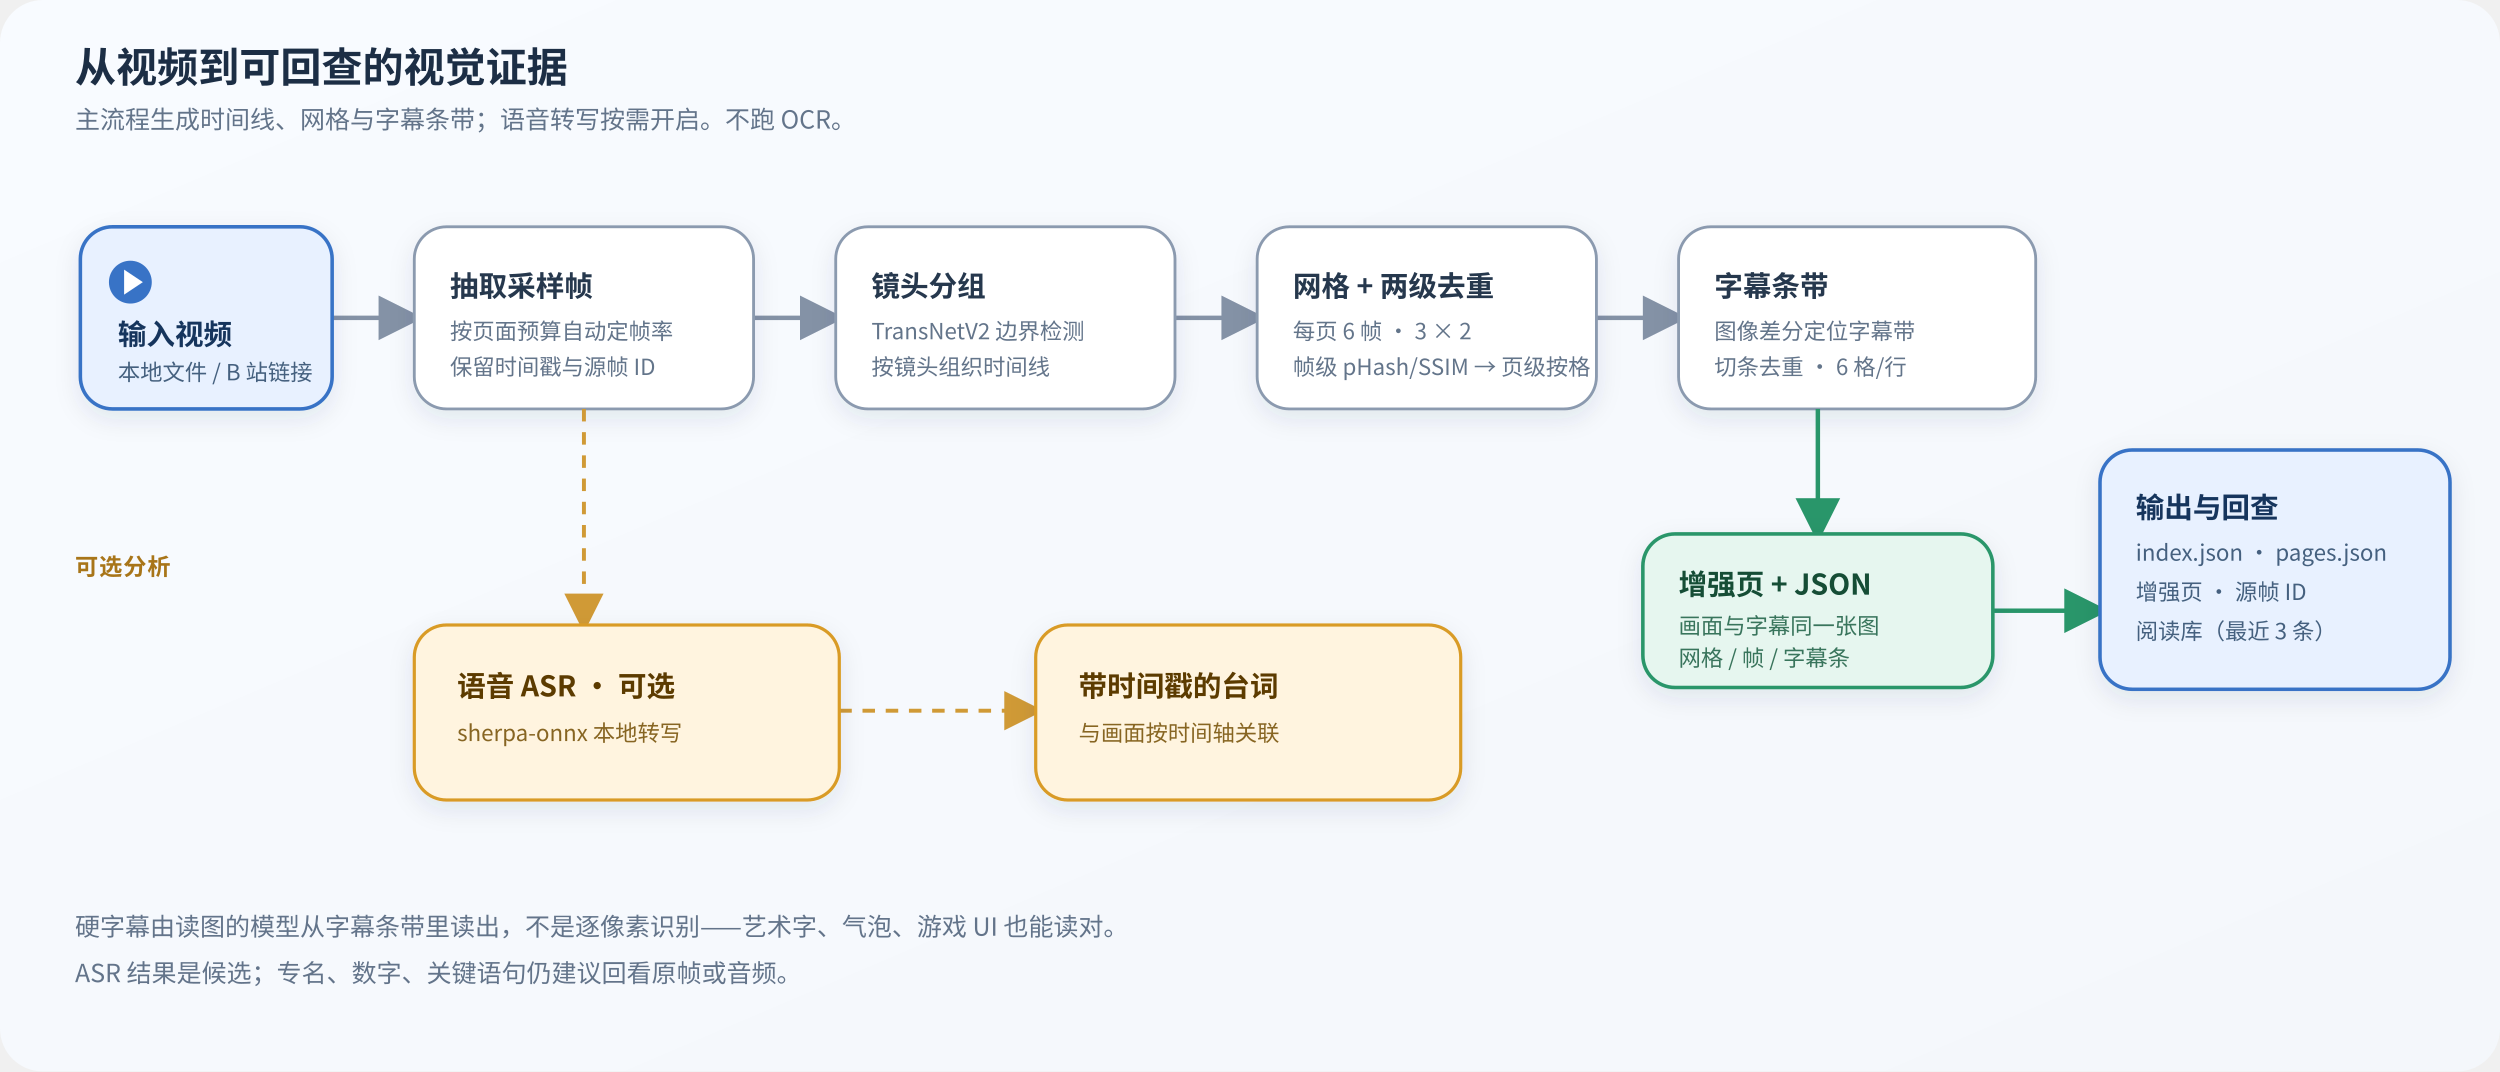
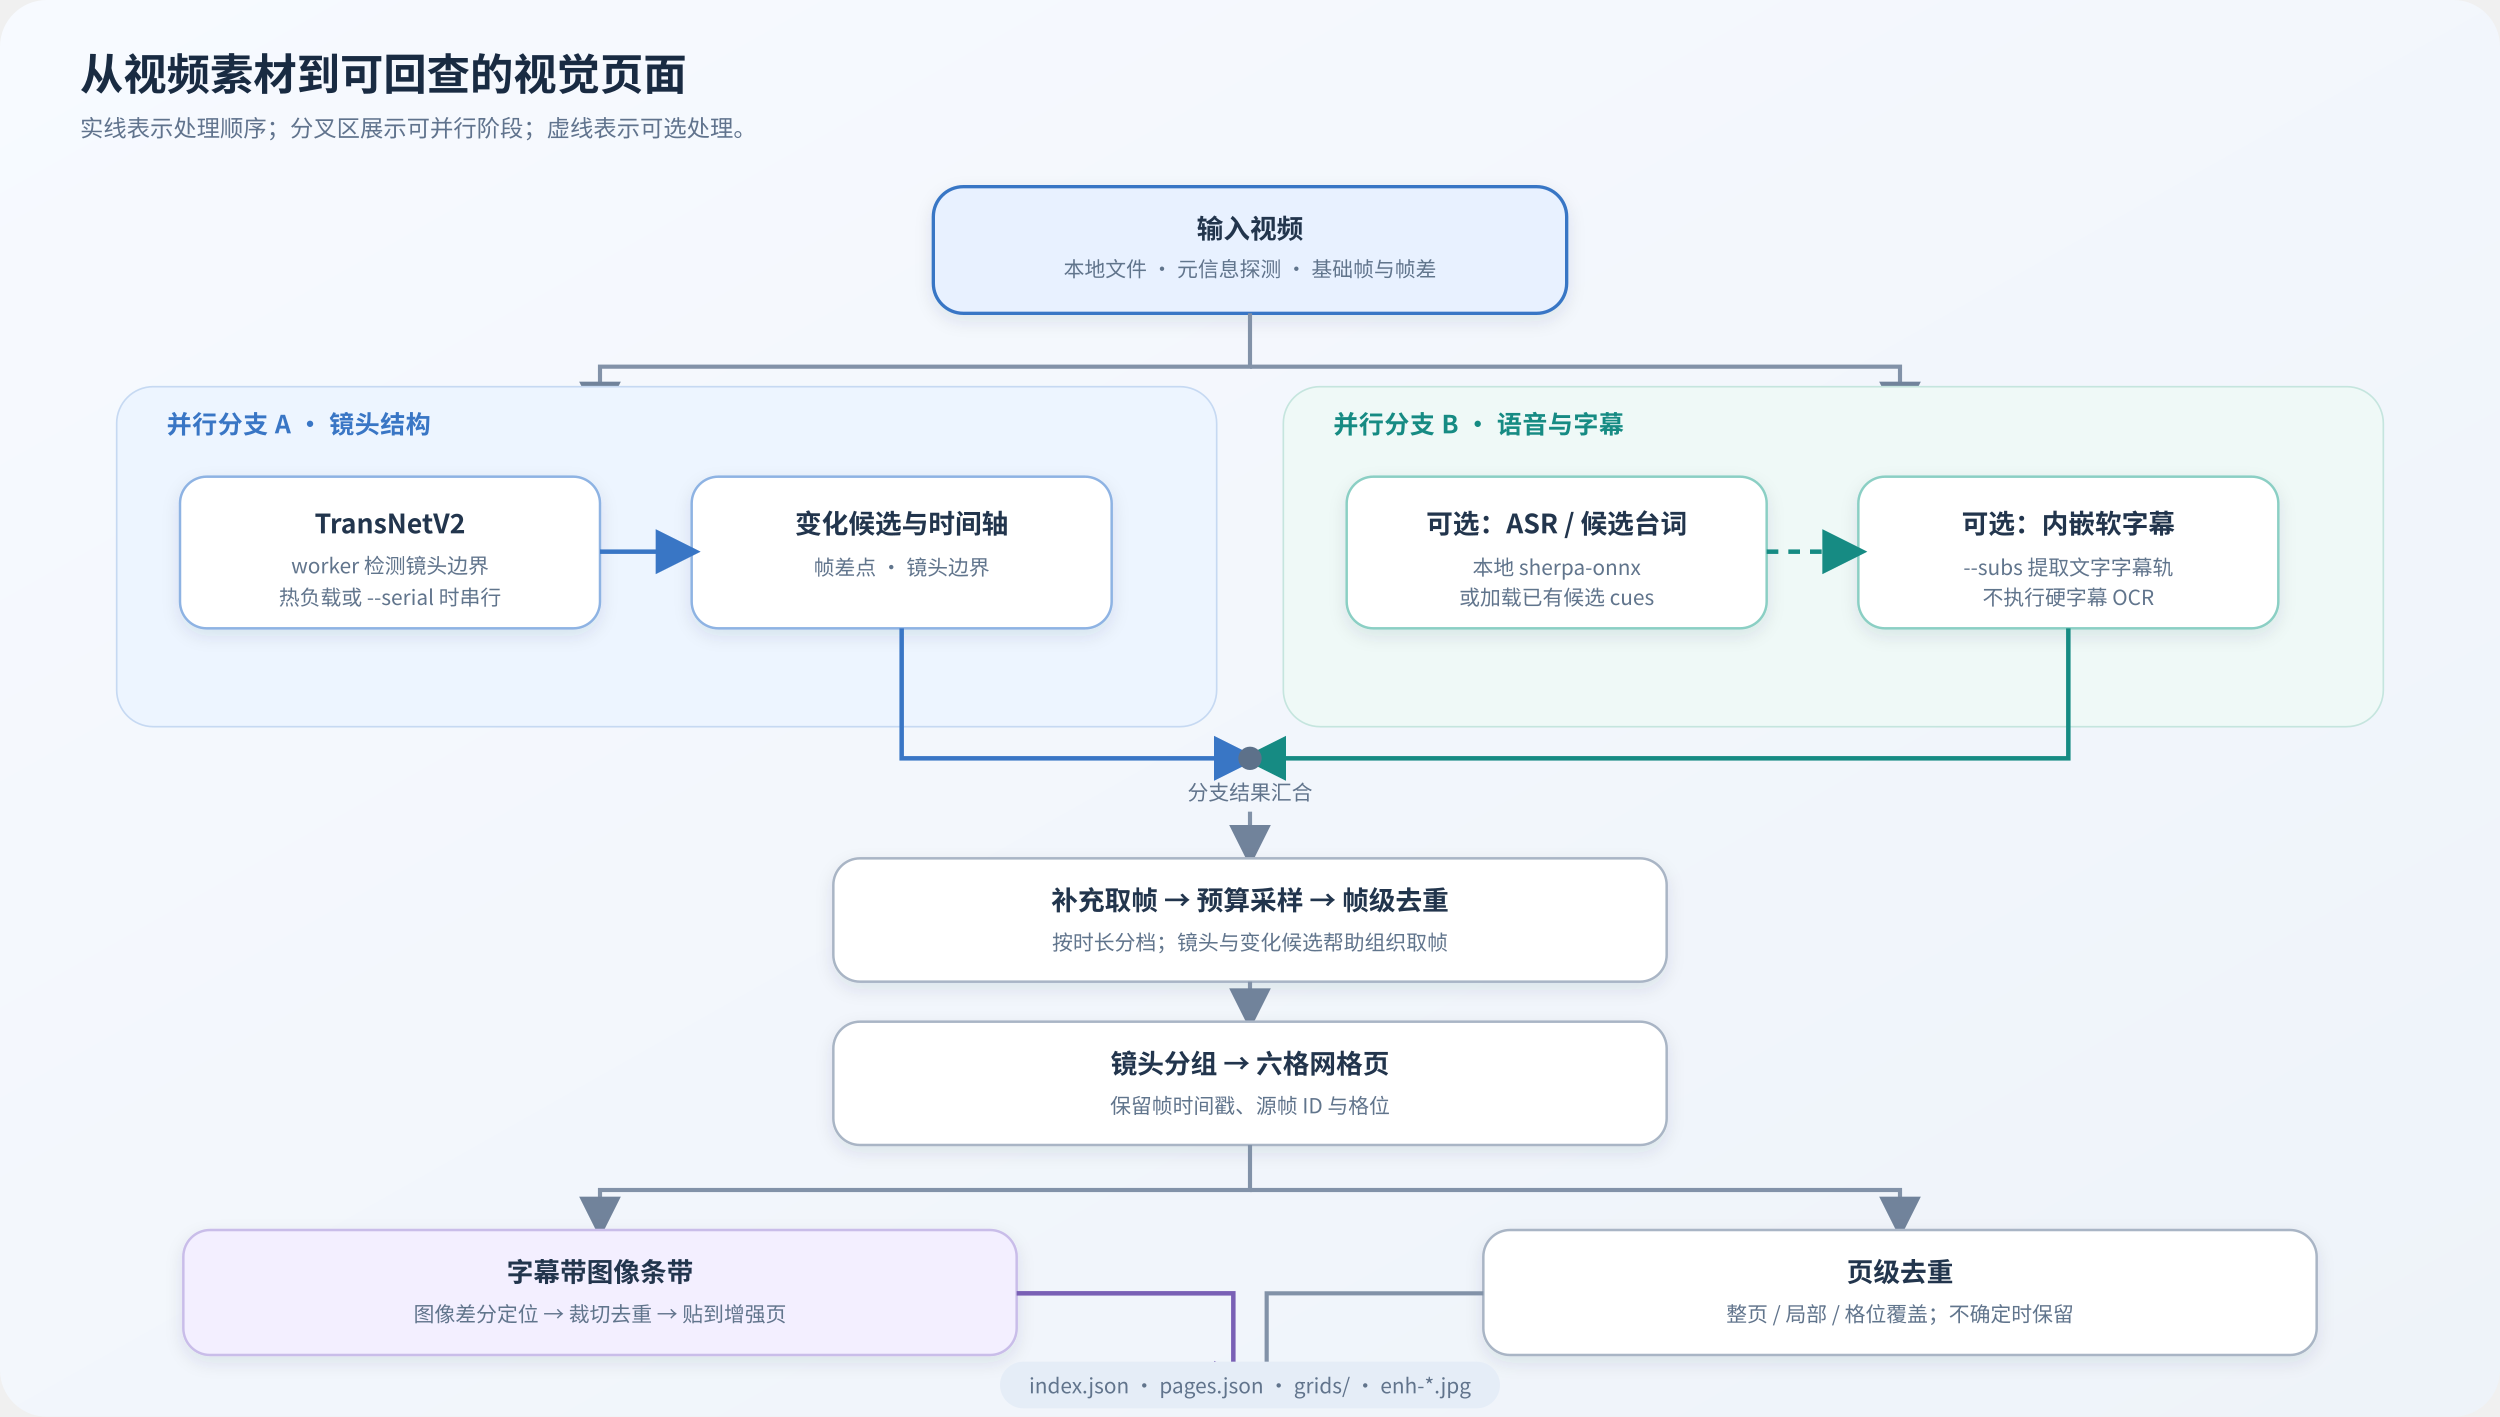
- <svg xmlns="http://www.w3.org/2000/svg" width="1400" height="600" viewBox="0 0 1400 600" role="img" aria-labelledby="title desc">
+ <svg xmlns="http://www.w3.org/2000/svg" width="1500" height="850" viewBox="0 0 1500 850" role="img" aria-labelledby="title desc">
  <defs>
    <linearGradient id="bg" x1="0" y1="0" x2="1" y2="1">
-       <stop offset="0" stop-color="#f8fbff" />
-       <stop offset="1" stop-color="#f4f7fb" />
+       <stop offset="0" stop-color="#f7faff" />
+       <stop offset="1" stop-color="#eef3f9" />
    </linearGradient>
+     <filter id="shadow" x="-15%" y="-20%" width="130%" height="145%">
+       <feDropShadow dx="0" dy="4" stdDeviation="5" flood-color="#18324f" flood-opacity=".10" />
+     </filter>
    <marker id="arrow" markerWidth="10" markerHeight="10" refX="8" refY="5" orient="auto">
-       <path d="M0 0L10 5L0 10Z" fill="#8492a6" />
+       <path d="M0 0L10 5L0 10Z" fill="#71839b" />
    </marker>
-     <marker id="arrowOpt" markerWidth="10" markerHeight="10" refX="8" refY="5" orient="auto">
-       <path d="M0 0L10 5L0 10Z" fill="#d09a36" />
+     <marker id="blueArrow" markerWidth="10" markerHeight="10" refX="8" refY="5" orient="auto">
+       <path d="M0 0L10 5L0 10Z" fill="#3976c5" />
    </marker>
-     <marker id="arrowGrn" markerWidth="10" markerHeight="10" refX="8" refY="5" orient="auto">
-       <path d="M0 0L10 5L0 10Z" fill="#29966a" />
+     <marker id="tealArrow" markerWidth="10" markerHeight="10" refX="8" refY="5" orient="auto">
+       <path d="M0 0L10 5L0 10Z" fill="#168b83" />
    </marker>
-     <filter id="shadow" x="-20%" y="-20%" width="140%" height="150%">
-       <feDropShadow dx="0" dy="5" stdDeviation="7" flood-color="#18324f" flood-opacity=".09" />
-     </filter>
+     <marker id="violetArrow" markerWidth="10" markerHeight="10" refX="8" refY="5" orient="auto">
+       <path d="M0 0L10 5L0 10Z" fill="#7960b5" />
+     </marker>
    <style>
      text { font-family: "Segoe UI", "Microsoft YaHei", "Noto Sans CJK SC", sans-serif; }
-       .title { font-size: 23px; font-weight: 700; fill: #1c2e45; }
-       .sub { font-size: 14px; fill: #63748a; }
-       .label { font-size: 16px; font-weight: 700; }
-       .detail { font-size: 12.5px; }
-       .edge { fill: none; stroke: #8492a6; stroke-width: 2.5; marker-end: url(#arrow); }
-       .optional-edge { fill: none; stroke: #d09a36; stroke-width: 2.2; stroke-dasharray: 7 6; marker-end: url(#arrowOpt); }
-       .read-edge { fill: none; stroke: #29966a; stroke-width: 2.5; marker-end: url(#arrowGrn); }
+       .heading { font-size: 26px; font-weight: 700; fill: #192b42; }
+       .subhead { font-size: 14px; fill: #60738d; }
+       .lane { font-size: 15px; font-weight: 700; letter-spacing: .3px; }
+       .node { font-size: 16px; font-weight: 700; fill: #23364d; }
+       .detail { font-size: 12.5px; fill: #61748c; }
+       .edge { fill: none; stroke: #8292a8; stroke-width: 2.5; marker-end: url(#arrow); }
+       .blue { fill: none; stroke: #3976c5; stroke-width: 2.7; marker-end: url(#blueArrow); }
+       .teal { fill: none; stroke: #168b83; stroke-width: 2.7; marker-end: url(#tealArrow); }
+       .violet { fill: none; stroke: #7960b5; stroke-width: 2.7; marker-end: url(#violetArrow); }
+       .optional { stroke-dasharray: 7 6; }
    </style>
  </defs>
-   <rect width="1400" height="600" rx="24" fill="url(#bg)" />
-   <text x="42" y="46" class="title">从视频到可回查的视觉证据</text>
-   <text x="42" y="72" class="sub">主流程生成时间线、网格与字幕条带；语音转写按需开启。不跑 OCR。</text>
-   <path class="edge" d="M186 178H232" />
-   <path class="edge" d="M422 178H468" />
-   <path class="edge" d="M658 178H704" />
-   <path class="edge" d="M894 178H940" />
+   <rect width="1500" height="850" rx="28" fill="url(#bg)" />
+   <text x="48" y="54" class="heading">从视频素材到可回查的视觉页面</text>
+   <text x="48" y="82" class="subhead">实线表示处理顺序；分叉区展示可并行阶段；虚线表示可选处理。</text>
  <g filter="url(#shadow)">
-     <rect x="45" y="127" width="141" height="102" rx="18" fill="#e8f1ff" stroke="#3973c6" stroke-width="2" />
-     <circle cx="73" cy="158" r="12" fill="#3973c6" />
-     <path d="M69.5 151L80 158L69.5 165Z" fill="#fff" />
-     <text x="66" y="193" class="label" fill="#17365d">输入视频</text>
-     <text x="66" y="213" class="detail" fill="#45617f">本地文件 / B 站链接</text>
+     <rect x="560" y="112" width="380" height="76" rx="18" fill="#e8f1ff" stroke="#3976c5" stroke-width="2" />
+     <text x="750" y="143" text-anchor="middle" class="node">输入视频</text>
+     <text x="750" y="166" text-anchor="middle" class="detail">本地文件 · 元信息探测 · 基础帧与帧差</text>
+   </g>
+   <path class="edge" d="M750 188V220H360V249" />
+   <path class="edge" d="M750 220H1140V249" />
+   <rect x="70" y="232" width="660" height="204" rx="22" fill="#edf5ff" stroke="#c6d9f2" />
+   <rect x="770" y="232" width="660" height="204" rx="22" fill="#eff9f7" stroke="#c5e5de" />
+   <text x="100" y="260" class="lane" fill="#3976c5">并行分支 A · 镜头结构</text>
+   <text x="800" y="260" class="lane" fill="#168b83">并行分支 B · 语音与字幕</text>
+   <g filter="url(#shadow)">
+     <rect x="108" y="286" width="252" height="91" rx="16" fill="#fff" stroke="#8eb3e3" stroke-width="1.5" />
+     <text x="234" y="320" text-anchor="middle" class="node">TransNetV2</text>
+     <text x="234" y="344" text-anchor="middle" class="detail">worker 检测镜头边界</text>
+     <text x="234" y="363" text-anchor="middle" class="detail">热负载或 --serial 时串行</text>
  </g>
  <g filter="url(#shadow)">
-     <rect x="232" y="127" width="190" height="102" rx="18" fill="#fff" stroke="#8b9aaf" stroke-width="1.6" />
-     <text x="252" y="166" class="label" fill="#26384e">抽取采样帧</text>
-     <text x="252" y="190" class="detail" fill="#63748a">按页面预算自动定帧率</text>
-     <text x="252" y="210" class="detail" fill="#63748a">保留时间戳与源帧 ID</text>
+     <rect x="415" y="286" width="252" height="91" rx="16" fill="#fff" stroke="#8eb3e3" stroke-width="1.5" />
+     <text x="541" y="320" text-anchor="middle" class="node">变化候选与时间轴</text>
+     <text x="541" y="345" text-anchor="middle" class="detail">帧差点 · 镜头边界</text>
+   </g>
+   <path class="blue" d="M360 331H415" />
+   <g filter="url(#shadow)">
+     <rect x="808" y="286" width="252" height="91" rx="16" fill="#fff" stroke="#8bcfc4" stroke-width="1.5" />
+     <text x="934" y="320" text-anchor="middle" class="node">可选：ASR / 候选台词</text>
+     <text x="934" y="345" text-anchor="middle" class="detail">本地 sherpa-onnx</text>
+     <text x="934" y="363" text-anchor="middle" class="detail">或加载已有候选 cues</text>
  </g>
  <g filter="url(#shadow)">
-     <rect x="468" y="127" width="190" height="102" rx="18" fill="#fff" stroke="#8b9aaf" stroke-width="1.6" />
-     <text x="488" y="166" class="label" fill="#26384e">镜头分组</text>
-     <text x="488" y="190" class="detail" fill="#63748a">TransNetV2 边界检测</text>
-     <text x="488" y="210" class="detail" fill="#63748a">按镜头组织时间线</text>
+     <rect x="1115" y="286" width="252" height="91" rx="16" fill="#fff" stroke="#8bcfc4" stroke-width="1.5" />
+     <text x="1241" y="320" text-anchor="middle" class="node">可选：内嵌软字幕</text>
+     <text x="1241" y="345" text-anchor="middle" class="detail">--subs 提取文字字幕轨</text>
+     <text x="1241" y="363" text-anchor="middle" class="detail">不执行硬字幕 OCR</text>
+   </g>
+   <path class="teal optional" d="M1060 331H1115" />
+   <path class="blue" d="M541 377V455H750" />
+   <path class="teal" d="M1241 377V455H750" />
+   <circle cx="750" cy="455" r="7" fill="#5d718a" />
+   <text x="750" y="480" text-anchor="middle" class="detail">分支结果汇合</text>
+   <path class="edge" d="M750 487V515" />
+   <g filter="url(#shadow)">
+     <rect x="500" y="515" width="500" height="74" rx="16" fill="#fff" stroke="#a9b5c5" stroke-width="1.5" />
+     <text x="750" y="546" text-anchor="middle" class="node">补充取帧 → 预算采样 → 帧级去重</text>
+     <text x="750" y="570" text-anchor="middle" class="detail">按时长分档；镜头与变化候选帮助组织取帧</text>
+   </g>
+   <path class="edge" d="M750 589V613" />
+   <g filter="url(#shadow)">
+     <rect x="500" y="613" width="500" height="74" rx="16" fill="#fff" stroke="#a9b5c5" stroke-width="1.5" />
+     <text x="750" y="644" text-anchor="middle" class="node">镜头分组 → 六格网格页</text>
+     <text x="750" y="668" text-anchor="middle" class="detail">保留帧时间戳、源帧 ID 与格位</text>
+   </g>
+   <path class="edge" d="M750 687V714H360V738" />
+   <path class="edge" d="M750 714H1140V738" />
+   <g filter="url(#shadow)">
+     <rect x="110" y="738" width="500" height="75" rx="16" fill="#f3efff" stroke="#c9bde9" stroke-width="1.5" />
+     <text x="360" y="769" text-anchor="middle" class="node">字幕带图像条带</text>
+     <text x="360" y="793" text-anchor="middle" class="detail">图像差分定位 → 裁切去重 → 贴到增强页</text>
  </g>
  <g filter="url(#shadow)">
-     <rect x="704" y="127" width="190" height="102" rx="18" fill="#fff" stroke="#8b9aaf" stroke-width="1.6" />
-     <text x="724" y="166" class="label" fill="#26384e">网格 + 两级去重</text>
-     <text x="724" y="190" class="detail" fill="#63748a">每页 6 帧 · 3 × 2</text>
-     <text x="724" y="210" class="detail" fill="#63748a">帧级 pHash/SSIM → 页级按格</text>
+     <rect x="890" y="738" width="500" height="75" rx="16" fill="#fff" stroke="#a9b5c5" stroke-width="1.5" />
+     <text x="1140" y="769" text-anchor="middle" class="node">页级去重</text>
+     <text x="1140" y="793" text-anchor="middle" class="detail">整页 / 局部 / 格位覆盖；不确定时保留</text>
  </g>
-   <g filter="url(#shadow)">
-     <rect x="940" y="127" width="200" height="102" rx="18" fill="#fff" stroke="#8b9aaf" stroke-width="1.6" />
-     <text x="960" y="166" class="label" fill="#26384e">字幕条带</text>
-     <text x="960" y="190" class="detail" fill="#63748a">图像差分定位字幕带</text>
-     <text x="960" y="210" class="detail" fill="#63748a">切条去重 · 6 格/行</text>
-   </g>
-   <path class="read-edge" d="M1018 229V299" />
-   <path class="read-edge" d="M1116 342H1176" />
-   <g filter="url(#shadow)">
-     <rect x="920" y="299" width="196" height="86" rx="18" fill="#e6f6ef" stroke="#29966a" stroke-width="2" />
-     <text x="940" y="333" class="label" fill="#124d36">增强页 + JSON</text>
-     <text x="940" y="355" class="detail" fill="#39745c">画面与字幕同一张图</text>
-     <text x="940" y="373" class="detail" fill="#39745c">网格 / 帧 / 字幕条</text>
-   </g>
-   <g filter="url(#shadow)">
-     <rect x="1176" y="252" width="196" height="134" rx="18" fill="#e8f1ff" stroke="#3973c6" stroke-width="2" />
-     <text x="1196" y="290" class="label" fill="#17365d">输出与回查</text>
-     <text x="1196" y="314" class="detail" fill="#45617f">index.json · pages.json</text>
-     <text x="1196" y="336" class="detail" fill="#45617f">增强页 · 源帧 ID</text>
-     <text x="1196" y="358" class="detail" fill="#45617f">阅读库（最近 3 条）</text>
-   </g>
-   <text x="42" y="322" font-size="13" font-weight="700" fill="#a87519" letter-spacing=".5">可选分析</text>
-   <path class="optional-edge" d="M327 229V350" />
-   <path class="optional-edge" d="M470 398H580" />
-   <g filter="url(#shadow)">
-     <rect x="232" y="350" width="238" height="98" rx="18" fill="#fff4df" stroke="#d99b26" stroke-width="1.8" />
-     <text x="256" y="390" class="label" fill="#5c3b00">语音 ASR · 可选</text>
-     <text x="256" y="415" class="detail" fill="#876522">sherpa-onnx 本地转写</text>
-   </g>
-   <g filter="url(#shadow)">
-     <rect x="580" y="350" width="238" height="98" rx="18" fill="#fff4df" stroke="#d99b26" stroke-width="1.8" />
-     <text x="604" y="390" class="label" fill="#5c3b00">带时间戳的台词</text>
-     <text x="604" y="415" class="detail" fill="#876522">与画面按时间轴关联</text>
-   </g>
-   <text x="42" y="524" class="sub">硬字幕由读图的模型从字幕条带里读出，不是逐像素识别——艺术字、气泡、游戏 UI 也能读对。</text>
-   <text x="42" y="550" class="sub">ASR 结果是候选；专名、数字、关键语句仍建议回看原帧或音频。</text>
+   <path class="violet" d="M610 776H740V830H750" />
+   <path class="edge" d="M890 776H760V830H750" />
+   <rect x="600" y="817" width="300" height="28" rx="14" fill="#e5edf7" />
+   <text x="750" y="836" text-anchor="middle" class="detail">index.json · pages.json · grids/ · enh-*.jpg</text>
</svg>
